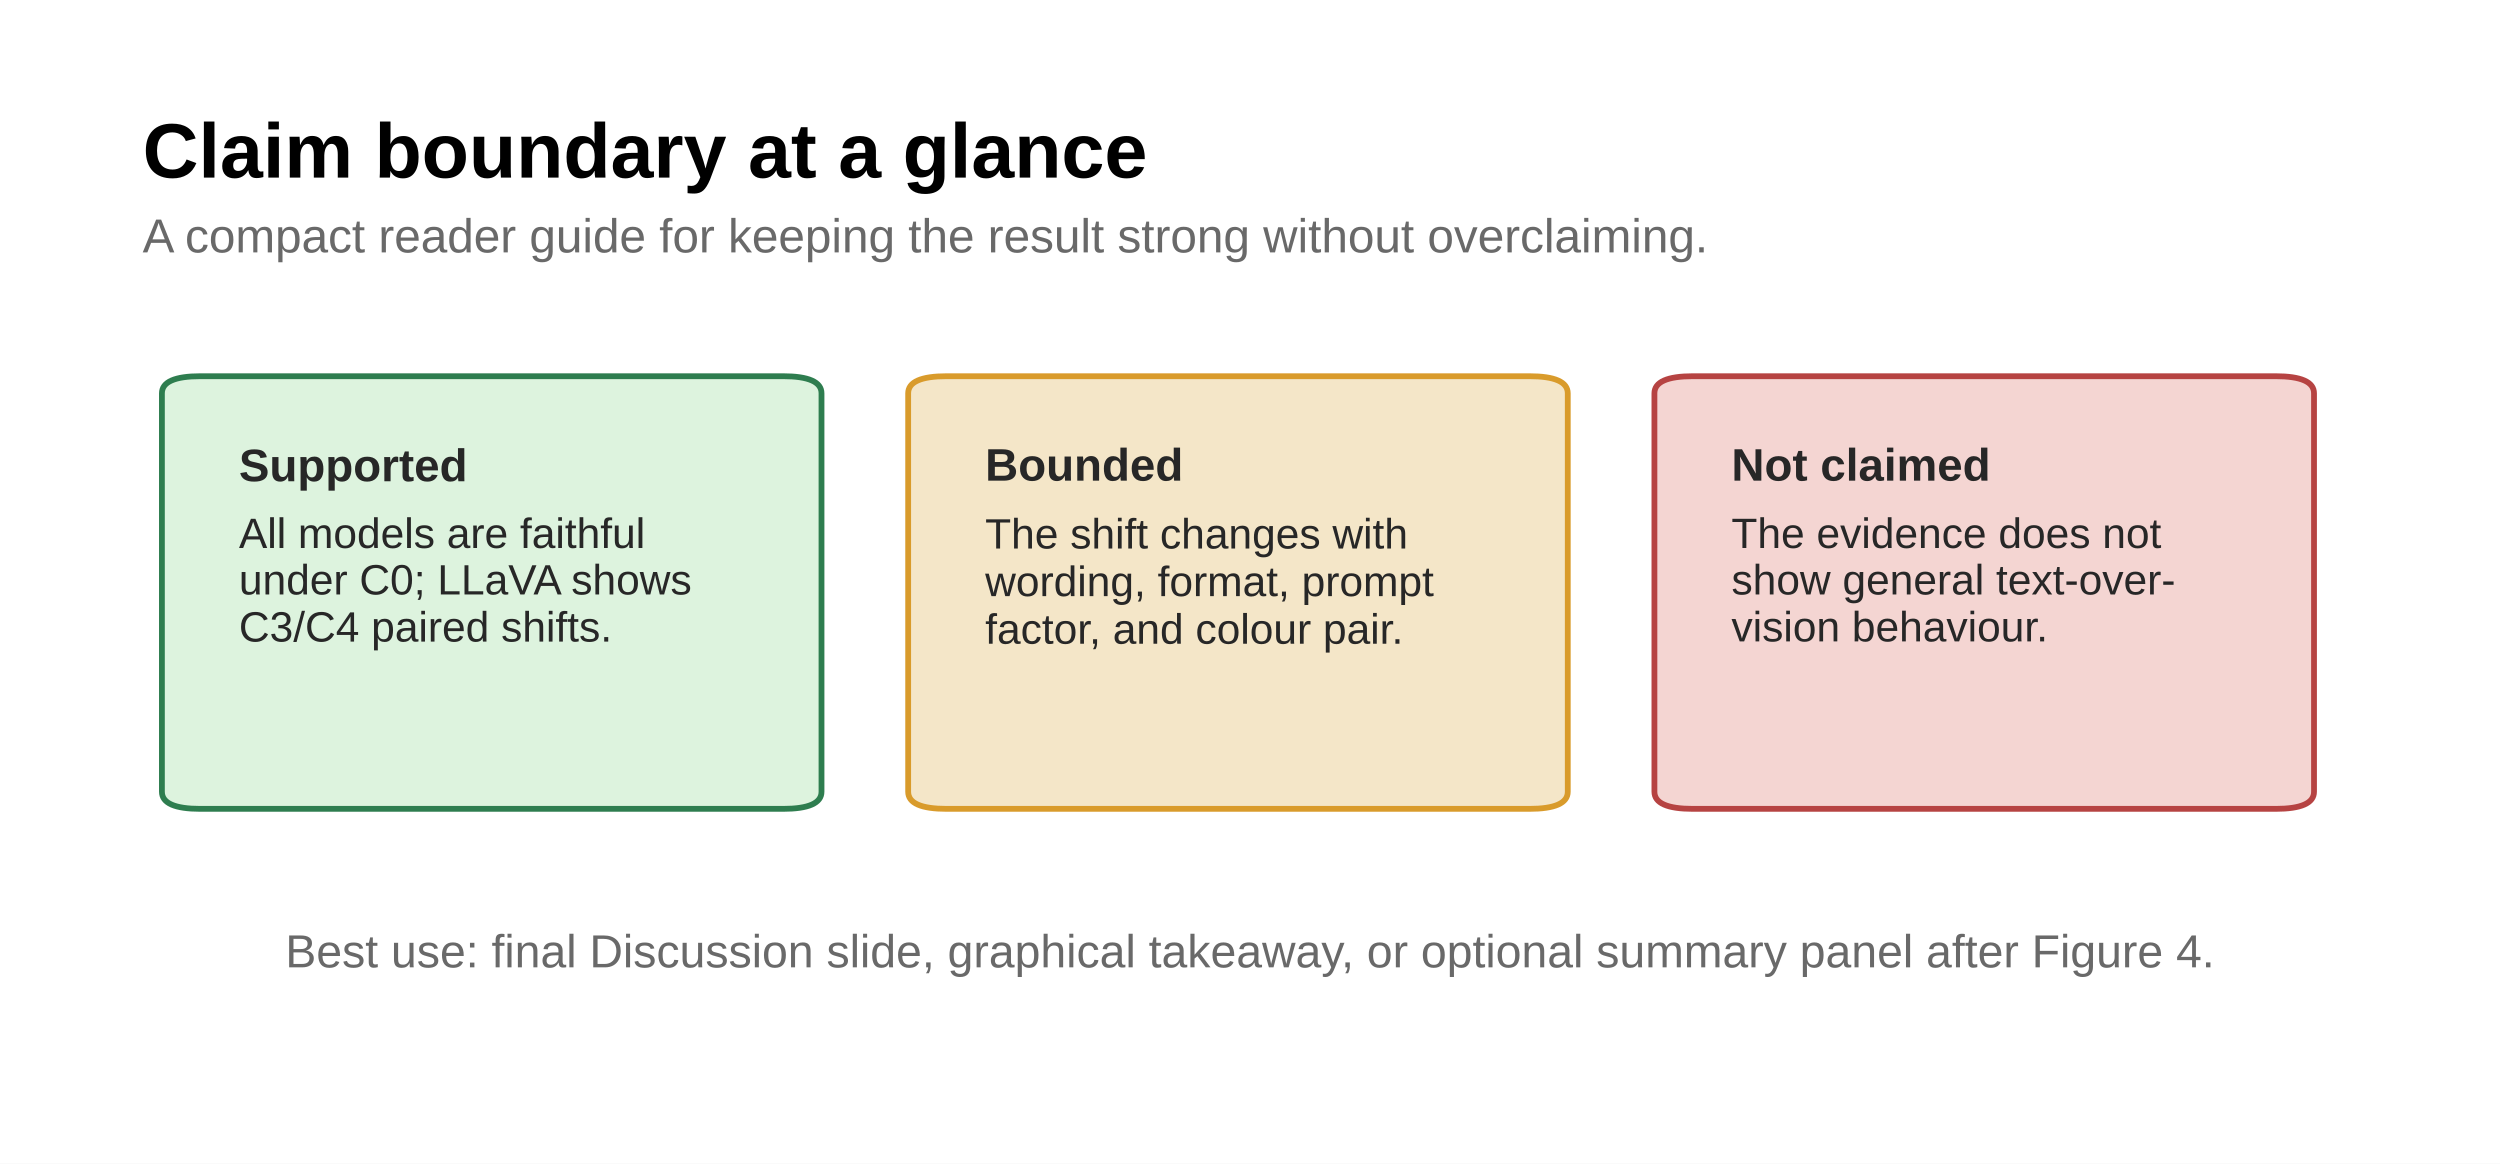
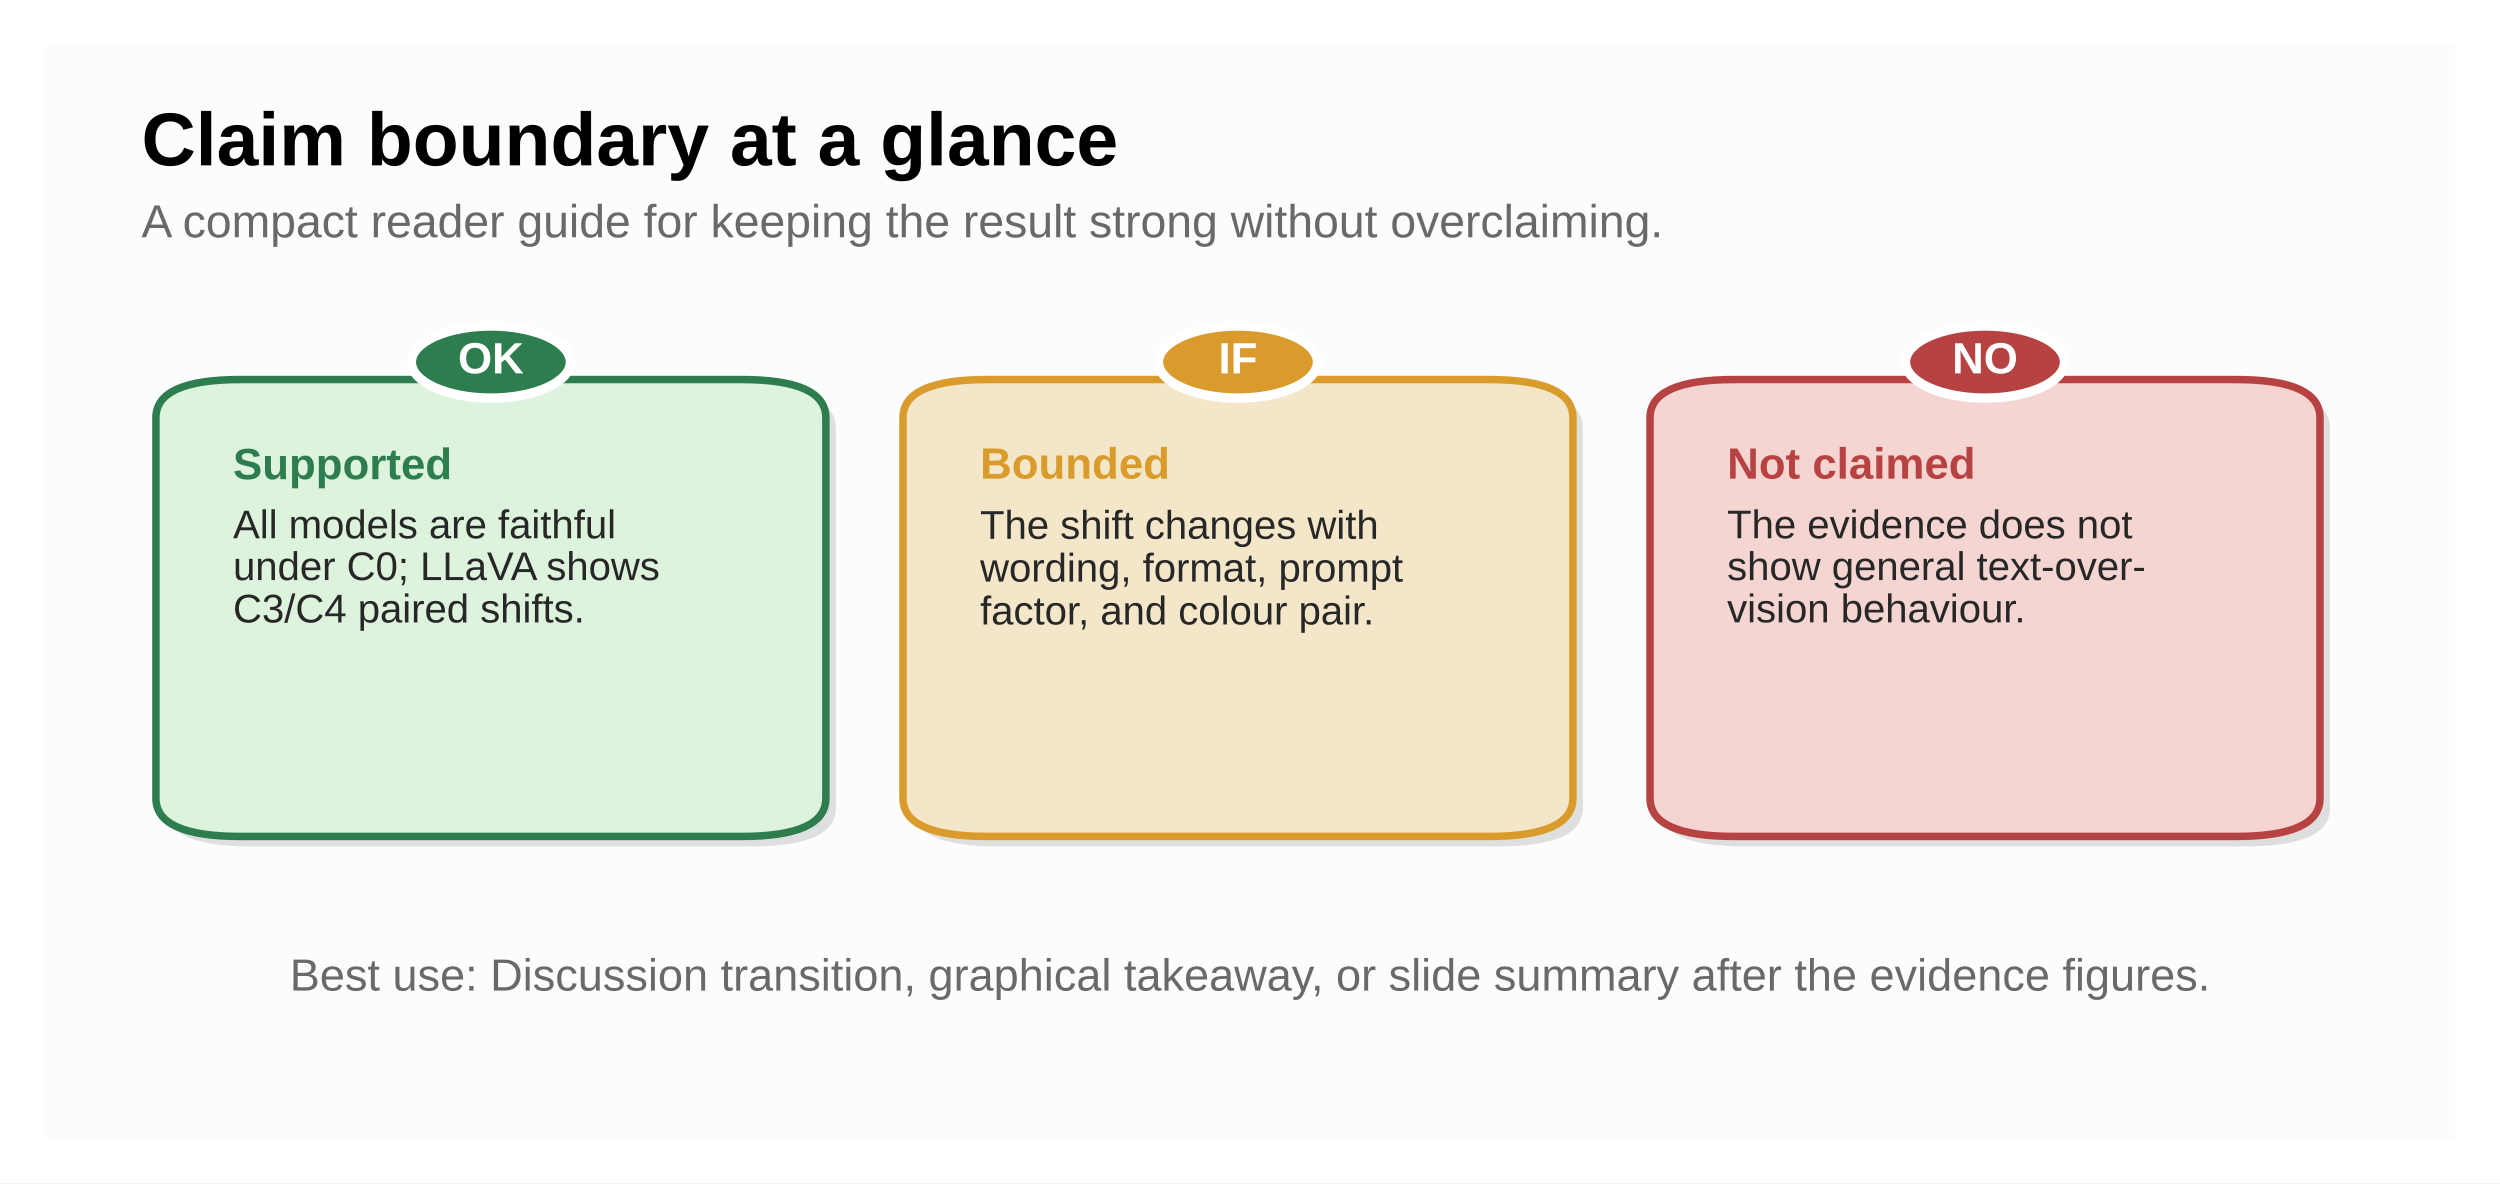
- <svg xmlns="http://www.w3.org/2000/svg" width="388.26pt" height="180.72pt" viewBox="0 0 388.26 180.72" version="1.1">
+ <svg xmlns="http://www.w3.org/2000/svg" width="399.42pt" height="189.036pt" viewBox="0 0 399.42 189.036" version="1.1">
  <defs>
    <style type="text/css">*{stroke-linejoin: round; stroke-linecap: butt}</style>
  </defs>
  <g id="figure_1">
    <g id="patch_1">
-       <path d="M 0 180.72  L 388.26 180.72  L 388.26 0  L 0 0  z " style="fill: #ffffff" />
+       <path d="M 0 189.036 L 399.42 189.036 L 399.42 0 L 0 0 z " style="fill: #ffffff" />
    </g>
    <g id="axes_1">
      <g id="patch_2">
-         <path d="M 31.127 125.62  L 121.601 125.62  Q 127.583 125.62 127.583 122.959  L 127.583 61.088  Q 127.583 58.427 121.601 58.427  L 31.127 58.427  Q 25.145 58.427 25.145 61.088  L 25.145 122.959  Q 25.145 125.62 31.127 125.62  z " clip-path="url(#pdd16a51597)" style="fill: #ddf3de; stroke: #2e7d4f; stroke-width: 0.9; stroke-linejoin: miter" />
+         <path d="M 7.2 181.836 L 392.22 181.836 L 392.22 7.2 L 7.2 7.2 z " clip-path="url(#p4a10d04f1b)" style="fill: #fbfcfd" />
      </g>
      <g id="patch_3">
-         <path d="M 147.024 125.62  L 237.498 125.62  Q 243.48 125.62 243.48 122.959  L 243.48 61.088  Q 243.48 58.427 237.498 58.427  L 147.024 58.427  Q 141.042 58.427 141.042 61.088  L 141.042 122.959  Q 141.042 125.62 147.024 125.62  z " clip-path="url(#pdd16a51597)" style="fill: #f4e6c8; stroke: #d99b2b; stroke-width: 0.9; stroke-linejoin: miter" />
+         <path d="M 39.987 135.236 L 120.071 135.236 Q 133.546 135.236 133.546 129.124 L 133.546 68.351 Q 133.546 62.239 120.071 62.239 L 39.987 62.239 Q 26.511 62.239 26.511 68.351 L 26.511 129.124 Q 26.511 135.236 39.987 135.236 z " clip-path="url(#p4a10d04f1b)" style="fill: #424943; opacity: 0.16" />
+         <path d="M 38.387 133.636 L 118.471 133.636 Q 131.946 133.636 131.946 127.524 L 131.946 66.751 Q 131.946 60.639 118.471 60.639 L 38.387 60.639 Q 24.911 60.639 24.911 66.751 L 24.911 127.524 Q 24.911 133.636 38.387 133.636 z " clip-path="url(#p4a10d04f1b)" style="fill: #ddf3de; stroke: #2e7d4f; stroke-width: 1.2; stroke-linejoin: miter" />
      </g>
      <g id="patch_4">
-         <path d="M 262.92 125.62  L 353.394 125.62  Q 359.376 125.62 359.376 122.959  L 359.376 61.088  Q 359.376 58.427 353.394 58.427  L 262.92 58.427  Q 256.938 58.427 256.938 61.088  L 256.938 122.959  Q 256.938 125.62 262.92 125.62  z " clip-path="url(#pdd16a51597)" style="fill: #f4d5d2; stroke: #b64342; stroke-width: 0.9; stroke-linejoin: miter" />
+         <path d="M 78.429 63.607 C 81.798 63.607 85.03 63 87.413 61.919 C 89.796 60.839 91.134 59.373 91.134 57.844 C 91.134 56.316 89.796 54.85 87.413 53.769 C 85.03 52.689 81.798 52.081 78.429 52.081 C 75.059 52.081 71.827 52.689 69.444 53.769 C 67.062 54.85 65.723 56.316 65.723 57.844 C 65.723 59.373 67.062 60.839 69.444 61.919 C 71.827 63 75.059 63.607 78.429 63.607 z " clip-path="url(#p4a10d04f1b)" style="fill: #2e7d4f; stroke: #ffffff; stroke-width: 1.5; stroke-linejoin: miter" />
+       </g>
+       <g id="patch_5">
+         <path d="M 159.343 135.236 L 239.427 135.236 Q 252.903 135.236 252.903 129.124 L 252.903 68.351 Q 252.903 62.239 239.427 62.239 L 159.343 62.239 Q 145.867 62.239 145.867 68.351 L 145.867 129.124 Q 145.867 135.236 159.343 135.236 z " clip-path="url(#p4a10d04f1b)" style="fill: #49453c; opacity: 0.16" />
+         <path d="M 157.743 133.636 L 237.827 133.636 Q 251.303 133.636 251.303 127.524 L 251.303 66.751 Q 251.303 60.639 237.827 60.639 L 157.743 60.639 Q 144.267 60.639 144.267 66.751 L 144.267 127.524 Q 144.267 133.636 157.743 133.636 z " clip-path="url(#p4a10d04f1b)" style="fill: #f4e6c8; stroke: #d99b2b; stroke-width: 1.2; stroke-linejoin: miter" />
+       </g>
+       <g id="patch_6">
+         <path d="M 197.785 63.607 C 201.154 63.607 204.387 63 206.769 61.919 C 209.152 60.839 210.491 59.373 210.491 57.844 C 210.491 56.316 209.152 54.85 206.769 53.769 C 204.387 52.689 201.154 52.081 197.785 52.081 C 194.415 52.081 191.183 52.689 188.801 53.769 C 186.418 54.85 185.079 56.316 185.079 57.844 C 185.079 59.373 186.418 60.839 188.801 61.919 C 191.183 63 194.415 63.607 197.785 63.607 z " clip-path="url(#p4a10d04f1b)" style="fill: #d99b2b; stroke: #ffffff; stroke-width: 1.5; stroke-linejoin: miter" />
+       </g>
+       <g id="patch_7">
+         <path d="M 278.699 135.236 L 358.783 135.236 Q 372.259 135.236 372.259 129.124 L 372.259 68.351 Q 372.259 62.239 358.783 62.239 L 278.699 62.239 Q 265.223 62.239 265.223 68.351 L 265.223 129.124 Q 265.223 135.236 278.699 135.236 z " clip-path="url(#p4a10d04f1b)" style="fill: #49403f; opacity: 0.16" />
+         <path d="M 277.099 133.636 L 357.183 133.636 Q 370.659 133.636 370.659 127.524 L 370.659 66.751 Q 370.659 60.639 357.183 60.639 L 277.099 60.639 Q 263.623 60.639 263.623 66.751 L 263.623 127.524 Q 263.623 133.636 277.099 133.636 z " clip-path="url(#p4a10d04f1b)" style="fill: #f4d5d2; stroke: #b64342; stroke-width: 1.2; stroke-linejoin: miter" />
+       </g>
+       <g id="patch_8">
+         <path d="M 317.141 63.607 C 320.511 63.607 323.743 63 326.125 61.919 C 328.508 60.839 329.847 59.373 329.847 57.844 C 329.847 56.316 328.508 54.85 326.125 53.769 C 323.743 52.689 320.511 52.081 317.141 52.081 C 313.772 52.081 310.539 52.689 308.157 53.769 C 305.774 54.85 304.435 56.316 304.435 57.844 C 304.435 59.373 305.774 60.839 308.157 61.919 C 310.539 63 313.772 63.607 317.141 63.607 z " clip-path="url(#p4a10d04f1b)" style="fill: #b64342; stroke: #ffffff; stroke-width: 1.5; stroke-linejoin: miter" />
      </g>
      <g id="text_1">
-         <text style="font-weight: 700; font-size: 12px; font-family: 'Arial', 'DejaVu Sans', 'Liberation Sans', sans-serif; text-anchor: start" x="22.154" y="27.578" transform="rotate(-0 22.1544 27.57803)">Claim boundary at a glance</text>
+         <text style="font-weight: 700; font-size: 12px; font-family: 'Arial', 'DejaVu Sans', 'Liberation Sans', sans-serif; text-anchor: start" x="22.601" y="26.414" transform="rotate(-0 22.6008 26.41379)">Claim boundary at a glance</text>
      </g>
      <g id="text_2">
-         <text style="font-size: 7.4px; font-family: 'Arial', 'DejaVu Sans', 'Liberation Sans', sans-serif; text-anchor: start; fill: #696969" x="22.154" y="39.198" transform="rotate(-0 22.1544 39.19817)">A compact reader guide for keeping the result strong without overclaiming.</text>
+         <text style="font-size: 7.4px; font-family: 'Arial', 'DejaVu Sans', 'Liberation Sans', sans-serif; text-anchor: start; fill: #696969" x="22.601" y="37.909" transform="rotate(-0 22.6008 37.90919)">A compact reader guide for keeping the result strong without overclaiming.</text>
      </g>
      <g id="text_3">
-         <text style="font-weight: 700; font-size: 7.1px; font-family: 'Arial', 'DejaVu Sans', 'Liberation Sans', sans-serif; text-anchor: start; fill: #272727" x="37.109" y="74.739" transform="rotate(-0 37.1088 74.73858)">Supported</text>
+         <text style="font-weight: 700; font-size: 7px; font-family: 'Arial', 'DejaVu Sans', 'Liberation Sans', sans-serif; text-anchor: start; fill: #2e7d4f" x="37.232" y="76.562" transform="rotate(-0 37.23156 76.56183)">Supported</text>
      </g>
      <g id="text_4">
-         <text style="font-size: 6.6px; font-family: 'Arial', 'DejaVu Sans', 'Liberation Sans', sans-serif; fill: #272727" transform="translate(37.1088 85.10496)">All models are faithful</text>
-         <text style="font-size: 6.6px; font-family: 'Arial', 'DejaVu Sans', 'Liberation Sans', sans-serif; fill: #272727" transform="translate(37.1088 92.3219)">under C0; LLaVA shows</text>
-         <text style="font-size: 6.6px; font-family: 'Arial', 'DejaVu Sans', 'Liberation Sans', sans-serif; fill: #272727" transform="translate(37.1088 99.63939)">C3/C4 paired shifts.</text>
+         <text style="font-size: 6.4px; font-family: 'Arial', 'DejaVu Sans', 'Liberation Sans', sans-serif; fill: #272727" transform="translate(37.23156 86.0013)">All models are faithful</text>
+         <text style="font-size: 6.4px; font-family: 'Arial', 'DejaVu Sans', 'Liberation Sans', sans-serif; fill: #272727" transform="translate(37.23156 92.67888)">under C0; LLaVA shows</text>
+         <text style="font-size: 6.4px; font-family: 'Arial', 'DejaVu Sans', 'Liberation Sans', sans-serif; fill: #272727" transform="translate(37.23156 99.4485)">C3/C4 paired shifts.</text>
      </g>
      <g id="text_5">
-         <text style="font-weight: 700; font-size: 7.1px; font-family: 'Arial', 'DejaVu Sans', 'Liberation Sans', sans-serif; text-anchor: start; fill: #272727" x="153.005" y="74.652" transform="rotate(-0 153.0054 74.65205)">Bounded</text>
+         <text style="font-weight: 700; font-size: 7px; font-family: 'Arial', 'DejaVu Sans', 'Liberation Sans', sans-serif; text-anchor: middle; fill: #ffffff" x="78.429" y="59.659" transform="rotate(-0 78.4287 59.65897)">OK</text>
      </g>
      <g id="text_6">
-         <text style="font-size: 6.6px; font-family: 'Arial', 'DejaVu Sans', 'Liberation Sans', sans-serif; fill: #272727" transform="translate(153.0054 85.18539)">The shift changes with</text>
-         <text style="font-size: 6.6px; font-family: 'Arial', 'DejaVu Sans', 'Liberation Sans', sans-serif; fill: #272727" transform="translate(153.0054 92.58023)">wording, format, prompt</text>
-         <text style="font-size: 6.6px; font-family: 'Arial', 'DejaVu Sans', 'Liberation Sans', sans-serif; fill: #272727" transform="translate(153.0054 99.97507)">factor, and colour pair.</text>
+         <text style="font-weight: 700; font-size: 7px; font-family: 'Arial', 'DejaVu Sans', 'Liberation Sans', sans-serif; text-anchor: start; fill: #d99b2b" x="156.588" y="76.477" transform="rotate(-0 156.5878 76.47652)">Bounded</text>
      </g>
      <g id="text_7">
-         <text style="font-weight: 700; font-size: 7.1px; font-family: 'Arial', 'DejaVu Sans', 'Liberation Sans', sans-serif; text-anchor: start; fill: #272727" x="268.902" y="74.652" transform="rotate(-0 268.902 74.65205)">Not claimed</text>
+         <text style="font-size: 6.4px; font-family: 'Arial', 'DejaVu Sans', 'Liberation Sans', sans-serif; fill: #272727" transform="translate(156.5878 86.0793)">The shift changes with</text>
+         <text style="font-size: 6.4px; font-family: 'Arial', 'DejaVu Sans', 'Liberation Sans', sans-serif; fill: #272727" transform="translate(156.5878 92.92392)">wording, format, prompt</text>
+         <text style="font-size: 6.4px; font-family: 'Arial', 'DejaVu Sans', 'Liberation Sans', sans-serif; fill: #272727" transform="translate(156.5878 99.76854)">factor, and colour pair.</text>
      </g>
      <g id="text_8">
-         <text style="font-size: 6.6px; font-family: 'Arial', 'DejaVu Sans', 'Liberation Sans', sans-serif; fill: #272727" transform="translate(268.902 85.10496)">The evidence does not</text>
-         <text style="font-size: 6.6px; font-family: 'Arial', 'DejaVu Sans', 'Liberation Sans', sans-serif; fill: #272727" transform="translate(268.902 92.3219)">show general text-over-</text>
-         <text style="font-size: 6.6px; font-family: 'Arial', 'DejaVu Sans', 'Liberation Sans', sans-serif; fill: #272727" transform="translate(268.902 99.61619)">vision behaviour.</text>
+         <text style="font-weight: 700; font-size: 7px; font-family: 'Arial', 'DejaVu Sans', 'Liberation Sans', sans-serif; text-anchor: middle; fill: #ffffff" x="197.785" y="59.659" transform="rotate(-0 197.7849 59.65897)">IF</text>
      </g>
      <g id="text_9">
-         <text style="font-size: 7.2px; font-family: 'Arial', 'DejaVu Sans', 'Liberation Sans', sans-serif; text-anchor: middle; fill: #696969" x="194.13" y="150.235" transform="rotate(-0 194.13 150.2352)">Best use: final Discussion slide, graphical takeaway, or optional summary panel after Figure 4.</text>
+         <text style="font-weight: 700; font-size: 7px; font-family: 'Arial', 'DejaVu Sans', 'Liberation Sans', sans-serif; text-anchor: start; fill: #b64342" x="275.944" y="76.477" transform="rotate(-0 275.944 76.47652)">Not claimed</text>
+       </g>
+       <g id="text_10">
+         <text style="font-size: 6.4px; font-family: 'Arial', 'DejaVu Sans', 'Liberation Sans', sans-serif; fill: #272727" transform="translate(275.944 86.0013)">The evidence does not</text>
+         <text style="font-size: 6.4px; font-family: 'Arial', 'DejaVu Sans', 'Liberation Sans', sans-serif; fill: #272727" transform="translate(275.944 92.67888)">show general text-over-</text>
+         <text style="font-size: 6.4px; font-family: 'Arial', 'DejaVu Sans', 'Liberation Sans', sans-serif; fill: #272727" transform="translate(275.944 99.43146)">vision behaviour.</text>
+       </g>
+       <g id="text_11">
+         <text style="font-weight: 700; font-size: 7px; font-family: 'Arial', 'DejaVu Sans', 'Liberation Sans', sans-serif; text-anchor: middle; fill: #ffffff" x="317.141" y="59.659" transform="rotate(-0 317.1411 59.65897)">NO</text>
+       </g>
+       <g id="text_12">
+         <text style="font-size: 7.2px; font-family: 'Arial', 'DejaVu Sans', 'Liberation Sans', sans-serif; text-anchor: middle; fill: #696969" x="199.71" y="158.26" transform="rotate(-0 199.71 158.2601)">Best use: Discussion transition, graphical takeaway, or slide summary after the evidence figures.</text>
      </g>
    </g>
  </g>
  <defs>
-     <clipPath id="pdd16a51597">
-       <rect x="7.2" y="7.2" width="373.86" height="166.32" />
+     <clipPath id="p4a10d04f1b">
+       <rect x="7.2" y="7.2" width="385.02" height="174.636" />
    </clipPath>
  </defs>
</svg>
